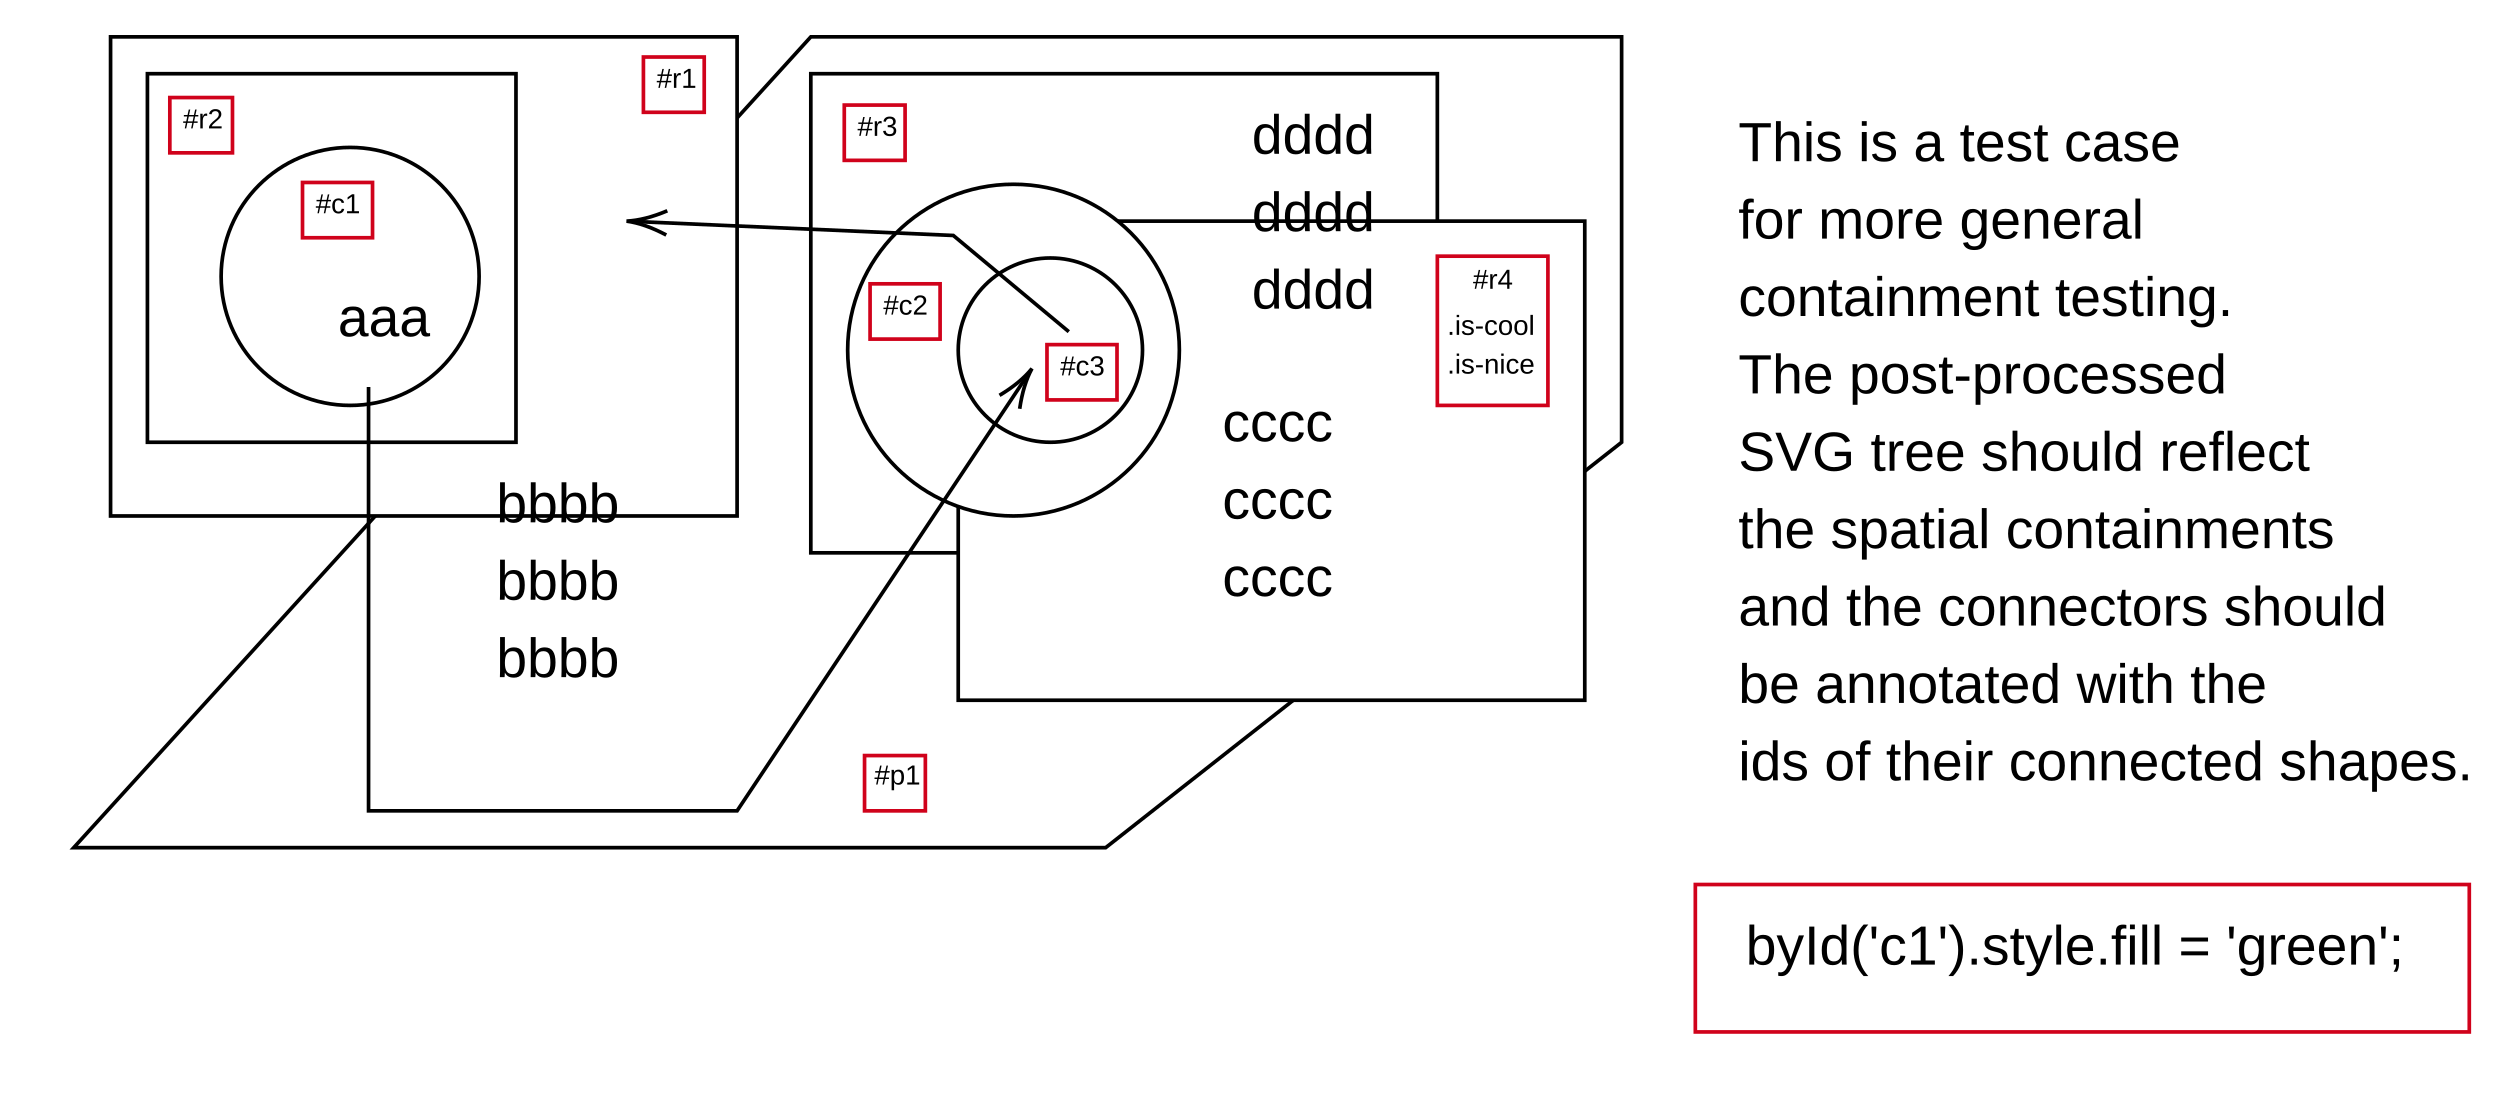
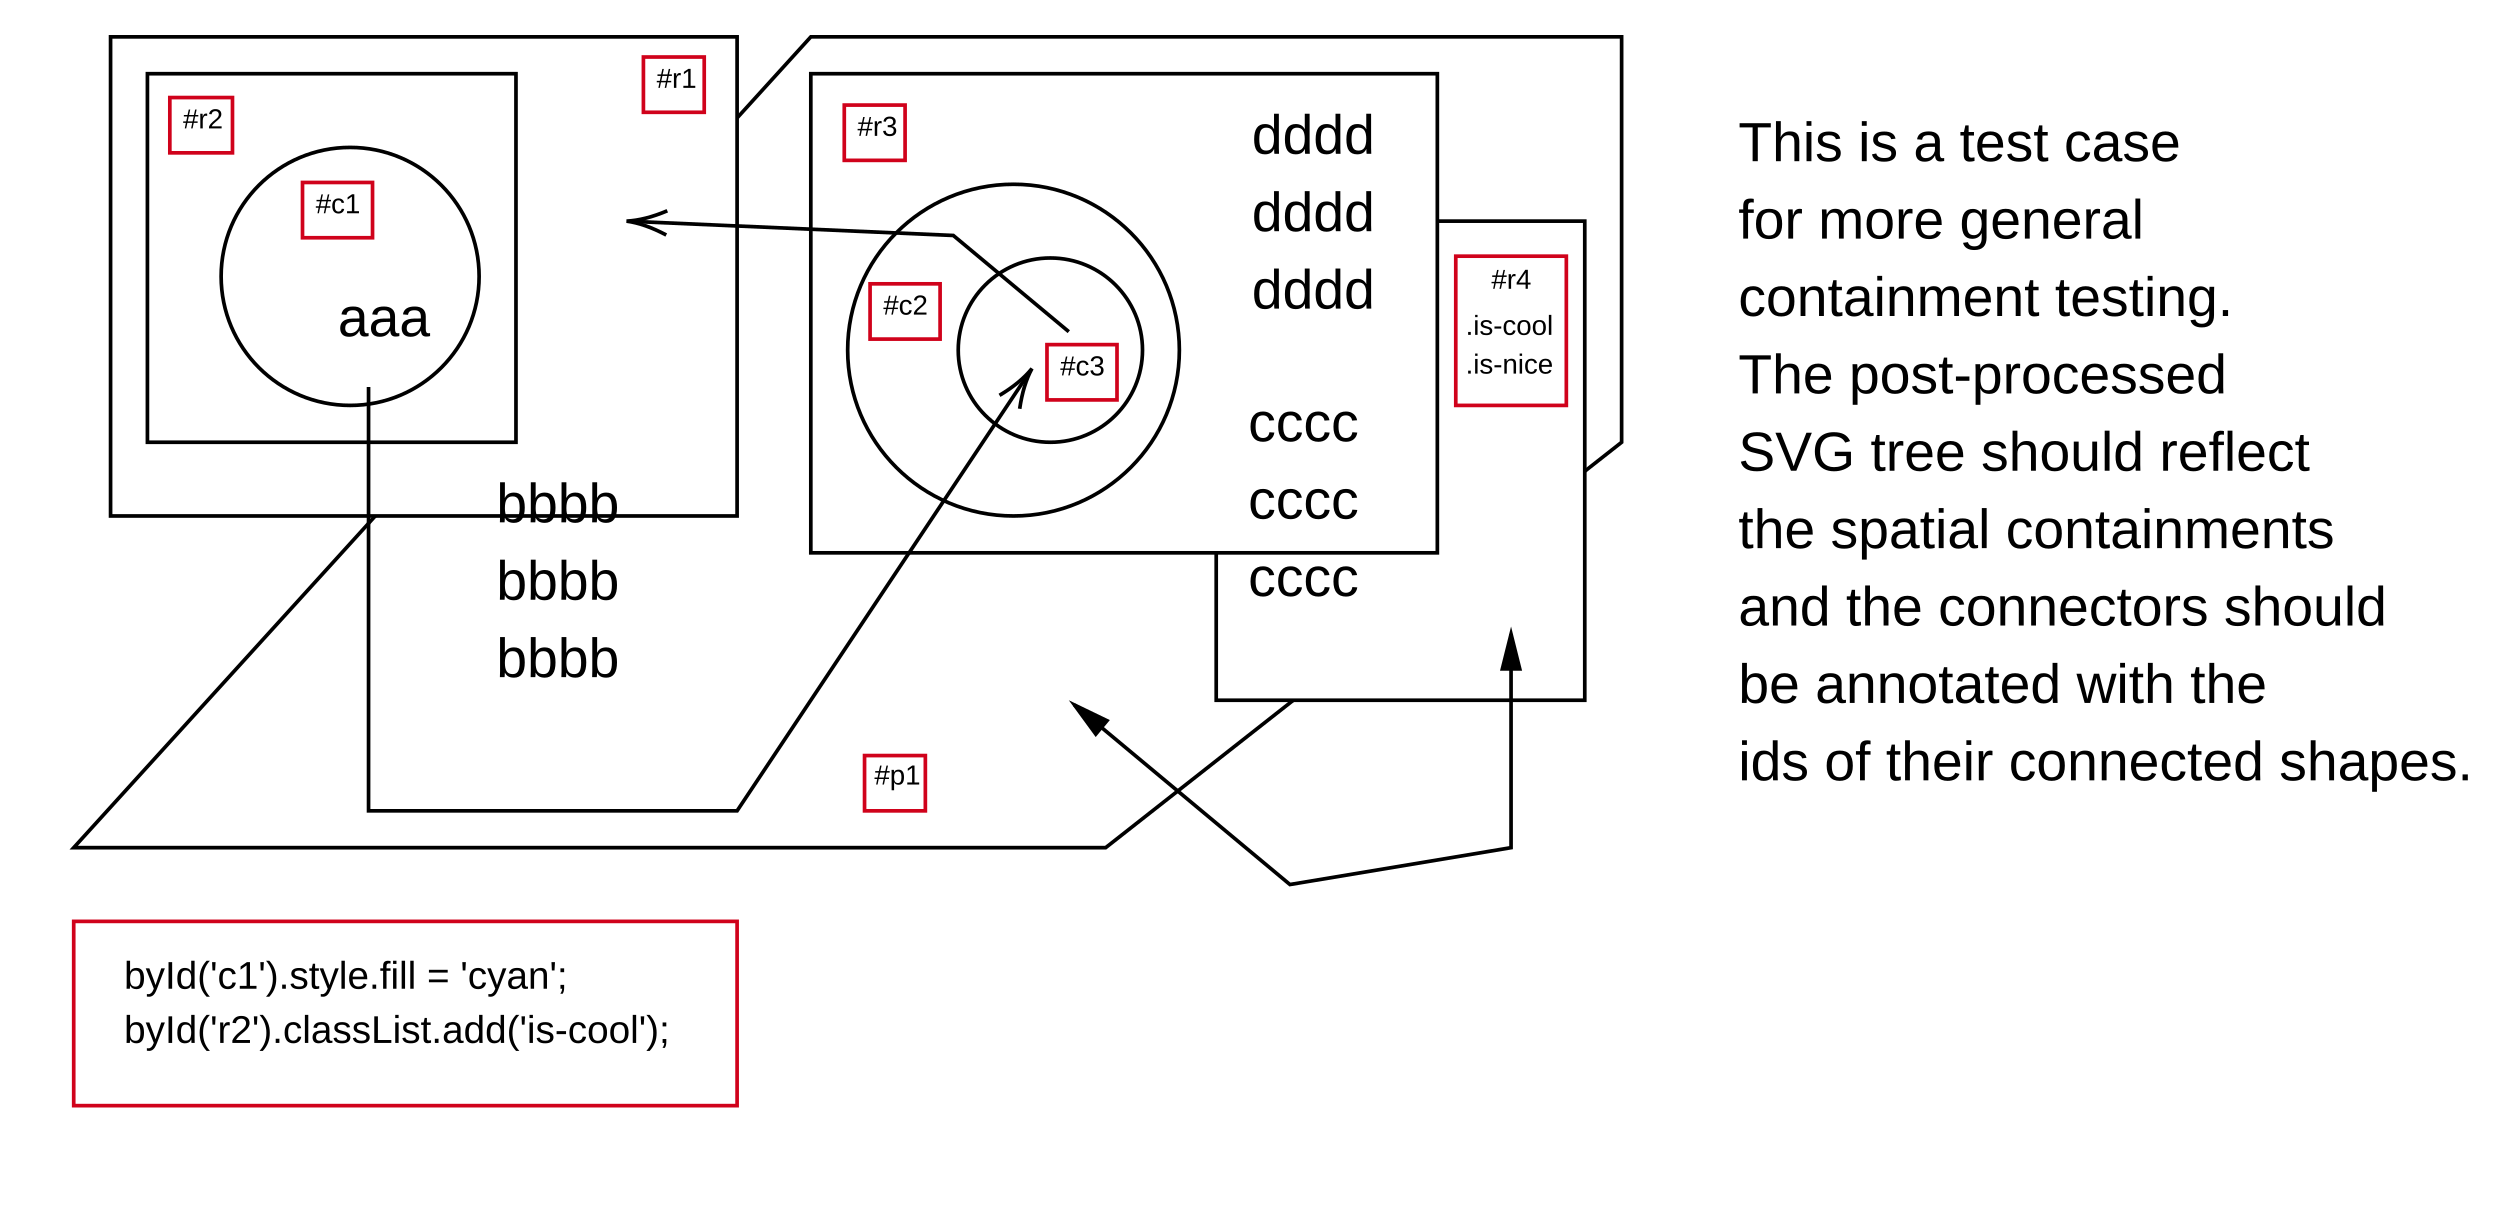
- <svg xmlns="http://www.w3.org/2000/svg" x="0" y="0" width="678.333" height="302.8" style="         width:678.333px;         height:302.8px;         background: #FFF;         fill: none; ">
+ <svg xmlns="http://www.w3.org/2000/svg" x="0" y="0" width="678.333" height="326.8" style="         width:678.333px;         height:326.8px;         background: #FFF;         fill: none; ">
  <svg class="role-diagram-draw-area">
    <g class="shapes-region" style="stroke: black; fill: none;">
      <g class="shape">
        <polygon class="real" points=" 440,10 440,120 300,230 20,230 220,10" style="stroke: rgb(0, 0, 0); stroke-width: 1px; fill: rgb(255, 255, 255); fill-opacity: 1;" />
      </g>
      <g class="composite-shape">
+         <path class="real" d=" M330,60 L430,60 L430,190 L330,190 Z" style="stroke-width: 1px; stroke: rgb(0, 0, 0); fill: rgb(255, 255, 255); fill-opacity: 1;" />
+       </g>
+       <g class="composite-shape">
        <path class="real" d=" M30,10 L200,10 L200,140 L30,140 Z" style="stroke-width: 1px; stroke: rgb(0, 0, 0); fill: rgb(255, 255, 255); fill-opacity: 1;" />
      </g>
      <g class="composite-shape">
        <path class="real" d=" M220,20 L390,20 L390,150 L220,150 Z" style="stroke-width: 1px; stroke: rgb(0, 0, 0); fill: rgb(255, 255, 255); fill-opacity: 1;" />
      </g>
      <g class="composite-shape">
        <path class="real" d=" M40,20 L140,20 L140,120 L40,120 Z" style="stroke-width: 1px; stroke: rgb(0, 0, 0); fill: rgb(255, 255, 255); fill-opacity: 1;" />
-       </g>
-       <g class="composite-shape">
-         <path class="real" d=" M260,60 L430,60 L430,190 L260,190 Z" style="stroke-width: 1px; stroke: rgb(0, 0, 0); fill: rgb(255, 255, 255); fill-opacity: 1;" />
      </g>
      <g class="composite-shape">
        <path class="real" d=" M230,95 C230,70.15 250.15,50 275,50 C299.85,50 320,70.15 320,95 C320,119.85 299.85,140 275,140 C250.15,140 230,119.85 230,95 Z" style="stroke-width: 1px; stroke: rgb(0, 0, 0); fill: rgb(255, 255, 255); fill-opacity: 1;" />
      </g>
      <g class="composite-shape">
        <path class="real" d=" M60,75 C60,55.67 75.67,40 95,40 C114.33,40 130,55.67 130,75 C130,94.33 114.33,110 95,110 C75.67,110 60,94.33 60,75 Z" style="stroke-width: 1px; stroke: rgb(0, 0, 0); fill: rgb(255, 255, 255); fill-opacity: 1;" />
      </g>
      <g class="composite-shape">
        <path class="real" d=" M260,95 C260,81.19 271.19,70 285,70 C298.81,70 310,81.19 310,95 C310,108.81 298.81,120 285,120 C271.19,120 260,108.81 260,95 Z" style="stroke-width: 1px; stroke: rgb(0, 0, 0); fill: rgb(255, 255, 255); fill-opacity: 1;" />
      </g>
      <g class="arrow-line">
        <path class="connection real" stroke-dasharray="" d="  M100,105 L100,220 L200,220 L278.89,101.66" style="stroke: rgb(0, 0, 0); stroke-width: 1px; fill: none; fill-opacity: 1;" />
        <g stroke="#000" transform="matrix(-0.5546992,0.8320509,-0.8320509,-0.5546992,280,100)" style="stroke: rgb(0, 0, 0); stroke-width: 1px;">
          <path d=" M10.93,-3.29 Q4.96,-0.45 0,0 Q4.96,0.45 10.93,3.29" />
        </g>
      </g>
      <g class="arrow-line">
        <path class="connection real" stroke-dasharray="" d="  M172,60.09 L258.66,63.89 L290,90" style="stroke: rgb(0, 0, 0); stroke-width: 1px; fill: none; fill-opacity: 1;" />
        <g stroke="#000" transform="matrix(0.9990406,0.04379375,-0.04379375,0.9990406,170,60)" style="stroke: rgb(0, 0, 0); stroke-width: 1px;">
          <path d=" M10.93,-3.29 Q4.96,-0.45 0,0 Q4.96,0.45 10.93,3.29" />
        </g>
      </g>
      <g class="composite-shape">
        <path class="real" d=" M46.08,26.47 L63.08,26.47 L63.08,41.47 L46.08,41.47 Z" style="stroke-width: 1px; stroke: rgb(208, 2, 27); stroke-opacity: 1; fill: rgb(255, 255, 255); fill-opacity: 1;" />
      </g>
      <g class="composite-shape">
        <path class="real" d=" M174.58,15.47 L191.08,15.47 L191.08,30.47 L174.58,30.47 Z" style="stroke-width: 1px; stroke: rgb(208, 2, 27); stroke-opacity: 1; fill: rgb(255, 255, 255); fill-opacity: 1;" />
      </g>
      <g class="composite-shape">
        <path class="real" d=" M82.08,49.51 L101.08,49.51 L101.08,64.51 L82.08,64.51 Z" style="stroke-width: 1px; stroke: rgb(208, 2, 27); stroke-opacity: 1; fill: rgb(255, 255, 255); fill-opacity: 1;" />
      </g>
      <g class="composite-shape">
        <path class="real" d=" M236.08,77.01 L255.08,77.01 L255.08,92.01 L236.08,92.01 Z" style="stroke-width: 1px; stroke: rgb(208, 2, 27); stroke-opacity: 1; fill: rgb(255, 255, 255); fill-opacity: 1;" />
      </g>
      <g class="composite-shape">
        <path class="real" d=" M284.08,93.51 L303.08,93.51 L303.08,108.51 L284.08,108.51 Z" style="stroke-width: 1px; stroke: rgb(208, 2, 27); stroke-opacity: 1; fill: rgb(255, 255, 255); fill-opacity: 1;" />
      </g>
      <g class="composite-shape">
        <path class="real" d=" M229.08,28.51 L245.58,28.51 L245.58,43.51 L229.08,43.51 Z" style="stroke-width: 1px; stroke: rgb(208, 2, 27); stroke-opacity: 1; fill: rgb(255, 255, 255); fill-opacity: 1;" />
      </g>
      <g class="composite-shape">
-         <path class="real" d=" M390,69.51 L420,69.51 L420,110 L390,110 Z" style="stroke-width: 1px; stroke: rgb(208, 2, 27); stroke-opacity: 1; fill: rgb(255, 255, 255); fill-opacity: 1;" />
+         <path class="real" d=" M395,69.51 L425,69.51 L425,110 L395,110 Z" style="stroke-width: 1px; stroke: rgb(208, 2, 27); stroke-opacity: 1; fill: rgb(255, 255, 255); fill-opacity: 1;" />
      </g>
      <g class="composite-shape">
        <path class="real" d=" M234.58,205.01 L251.08,205.01 L251.08,220.01 L234.58,220.01 Z" style="stroke-width: 1px; stroke: rgb(208, 2, 27); stroke-opacity: 1; fill: rgb(255, 255, 255); fill-opacity: 1;" />
      </g>
      <g class="composite-shape">
-         <path class="real" d=" M460,240 L670,240 L670,280 L460,280 Z" style="stroke-width: 1px; stroke: rgb(208, 2, 27); stroke-opacity: 1; fill: rgb(255, 255, 255); fill-opacity: 1;" />
+         <path class="real" d=" M20,250 L200,250 L200,300 L20,300 Z" style="stroke-width: 1px; stroke: rgb(208, 2, 27); stroke-opacity: 1; fill: rgb(255, 255, 255); fill-opacity: 1;" />
+       </g>
+       <g class="arrow-line">
+         <path class="connection real" stroke-dasharray="" d="  M410,172 L410,230 L350,240 L291.54,191.28" style="stroke: rgb(0, 0, 0); stroke-width: 1px; fill: none; fill-opacity: 1;" />
+         <g stroke="none" transform="matrix(0.7681718,0.6402438,-0.6402438,0.7681718,290,190)" style="stroke: none; stroke-width: 1px; fill: rgb(0, 0, 0);" fill="#000">
+           <path d=" M12,-3 L0,0 L12,3 Z" />
+         </g>
+         <g stroke="none" fill="#000" transform="matrix(6.123233995736766e-17,1,-1,6.123233995736766e-17,410,170)" style="stroke: none; fill: rgb(0, 0, 0); stroke-width: 1px;">
+           <path d=" M12,-3 L0,0 L12,3 Z" />
+         </g>
      </g>
      <g />
    </g>
    <g />
    <g />
    <g />
  </svg>
-   <svg width="677" height="301.467" style="width:677px;height:301.467px;font-family:Asana-Math, Asana;background:#FFF;">
+   <svg width="677" height="325.467" style="width:677px;height:325.467px;font-family:Asana-Math, Asana;background:#FFF;">
    <g>
      <g>
        <g>
          <text x="134.667" y="131.827" style="white-space:pre;stroke:none;fill:rgb(0,0,0);fill-opacity:1;font-size:15px;font-family:Arial, Helvetica, sans-serif;font-weight:400;font-style:normal;dominant-baseline:text-before-edge;text-decoration:none;">bbbb</text>
        </g>
      </g>
      <g>
        <g>
          <text x="134.667" y="152.827" style="white-space:pre;stroke:none;fill:rgb(0,0,0);fill-opacity:1;font-size:15px;font-family:Arial, Helvetica, sans-serif;font-weight:400;font-style:normal;dominant-baseline:text-before-edge;text-decoration:none;">bbbb</text>
        </g>
      </g>
      <g>
        <g>
          <text x="134.667" y="173.827" style="white-space:pre;stroke:none;fill:rgb(0,0,0);fill-opacity:1;font-size:15px;font-family:Arial, Helvetica, sans-serif;font-weight:400;font-style:normal;dominant-baseline:text-before-edge;text-decoration:none;">bbbb</text>
        </g>
      </g>
    </g>
    <g>
      <g>
        <g>
-           <text x="331.667" y="109.827" style="white-space:pre;stroke:none;fill:rgb(0,0,0);fill-opacity:1;font-size:15px;font-family:Arial, Helvetica, sans-serif;font-weight:400;font-style:normal;dominant-baseline:text-before-edge;text-decoration:none;">cccc</text>
-         </g>
-       </g>
-       <g>
-         <g>
-           <text x="331.667" y="130.827" style="white-space:pre;stroke:none;fill:rgb(0,0,0);fill-opacity:1;font-size:15px;font-family:Arial, Helvetica, sans-serif;font-weight:400;font-style:normal;dominant-baseline:text-before-edge;text-decoration:none;">cccc</text>
-         </g>
-       </g>
-       <g>
-         <g>
-           <text x="331.667" y="151.827" style="white-space:pre;stroke:none;fill:rgb(0,0,0);fill-opacity:1;font-size:15px;font-family:Arial, Helvetica, sans-serif;font-weight:400;font-style:normal;dominant-baseline:text-before-edge;text-decoration:none;">cccc</text>
+           <text x="338.667" y="109.827" style="white-space:pre;stroke:none;fill:rgb(0,0,0);fill-opacity:1;font-size:15px;font-family:Arial, Helvetica, sans-serif;font-weight:400;font-style:normal;dominant-baseline:text-before-edge;text-decoration:none;">cccc</text>
+         </g>
+       </g>
+       <g>
+         <g>
+           <text x="338.667" y="130.827" style="white-space:pre;stroke:none;fill:rgb(0,0,0);fill-opacity:1;font-size:15px;font-family:Arial, Helvetica, sans-serif;font-weight:400;font-style:normal;dominant-baseline:text-before-edge;text-decoration:none;">cccc</text>
+         </g>
+       </g>
+       <g>
+         <g>
+           <text x="338.667" y="151.827" style="white-space:pre;stroke:none;fill:rgb(0,0,0);fill-opacity:1;font-size:15px;font-family:Arial, Helvetica, sans-serif;font-weight:400;font-style:normal;dominant-baseline:text-before-edge;text-decoration:none;">cccc</text>
        </g>
      </g>
    </g>
    <g>
      <g>
        <g>
          <text x="339.667" y="31.827" style="white-space:pre;stroke:none;fill:rgb(0,0,0);fill-opacity:1;font-size:15px;font-family:Arial, Helvetica, sans-serif;font-weight:400;font-style:normal;dominant-baseline:text-before-edge;text-decoration:none;">dddd</text>
        </g>
      </g>
      <g>
        <g>
          <text x="339.667" y="52.827" style="white-space:pre;stroke:none;fill:rgb(0,0,0);fill-opacity:1;font-size:15px;font-family:Arial, Helvetica, sans-serif;font-weight:400;font-style:normal;dominant-baseline:text-before-edge;text-decoration:none;">dddd</text>
        </g>
      </g>
      <g>
        <g>
          <text x="339.667" y="73.827" style="white-space:pre;stroke:none;fill:rgb(0,0,0);fill-opacity:1;font-size:15px;font-family:Arial, Helvetica, sans-serif;font-weight:400;font-style:normal;dominant-baseline:text-before-edge;text-decoration:none;">dddd</text>
        </g>
      </g>
    </g>
    <g>
      <g>
        <g>
          <text x="91.667" y="81.333" style="white-space:pre;stroke:none;fill:rgb(0,0,0);fill-opacity:1;font-size:15px;font-family:Arial, Helvetica, sans-serif;font-weight:400;font-style:normal;dominant-baseline:text-before-edge;text-decoration:none;">aaa</text>
        </g>
      </g>
    </g>
    <g>
      <g>
        <g>
          <text x="471.667" y="33.827" style="white-space:pre;stroke:none;fill:rgb(0,0,0);fill-opacity:1;font-size:15px;font-family:Arial, Helvetica, sans-serif;font-weight:400;font-style:normal;dominant-baseline:text-before-edge;text-decoration:none;">This is a test case</text>
        </g>
      </g>
      <g>
        <g>
          <text x="471.667" y="54.827" style="white-space:pre;stroke:none;fill:rgb(0,0,0);fill-opacity:1;font-size:15px;font-family:Arial, Helvetica, sans-serif;font-weight:400;font-style:normal;dominant-baseline:text-before-edge;text-decoration:none;">for more general</text>
        </g>
      </g>
      <g>
        <g>
          <text x="471.667" y="75.827" style="white-space:pre;stroke:none;fill:rgb(0,0,0);fill-opacity:1;font-size:15px;font-family:Arial, Helvetica, sans-serif;font-weight:400;font-style:normal;dominant-baseline:text-before-edge;text-decoration:none;">containment testing.</text>
        </g>
      </g>
      <g>
        <g>
          <text x="471.667" y="96.827" style="white-space:pre;stroke:none;fill:rgb(0,0,0);fill-opacity:1;font-size:15px;font-family:Arial, Helvetica, sans-serif;font-weight:400;font-style:normal;dominant-baseline:text-before-edge;text-decoration:none;">The post-processed</text>
        </g>
      </g>
      <g>
        <g>
          <text x="471.667" y="117.827" style="white-space:pre;stroke:none;fill:rgb(0,0,0);fill-opacity:1;font-size:15px;font-family:Arial, Helvetica, sans-serif;font-weight:400;font-style:normal;dominant-baseline:text-before-edge;text-decoration:none;">SVG tree should reflect</text>
        </g>
      </g>
      <g>
        <g>
          <text x="471.667" y="138.827" style="white-space:pre;stroke:none;fill:rgb(0,0,0);fill-opacity:1;font-size:15px;font-family:Arial, Helvetica, sans-serif;font-weight:400;font-style:normal;dominant-baseline:text-before-edge;text-decoration:none;">the spatial containments</text>
        </g>
      </g>
      <g>
        <g>
          <text x="471.667" y="159.827" style="white-space:pre;stroke:none;fill:rgb(0,0,0);fill-opacity:1;font-size:15px;font-family:Arial, Helvetica, sans-serif;font-weight:400;font-style:normal;dominant-baseline:text-before-edge;text-decoration:none;">and the connectors should</text>
        </g>
      </g>
      <g>
        <g>
          <text x="471.667" y="180.827" style="white-space:pre;stroke:none;fill:rgb(0,0,0);fill-opacity:1;font-size:15px;font-family:Arial, Helvetica, sans-serif;font-weight:400;font-style:normal;dominant-baseline:text-before-edge;text-decoration:none;">be annotated with the</text>
        </g>
      </g>
      <g>
        <g>
          <text x="471.667" y="201.827" style="white-space:pre;stroke:none;fill:rgb(0,0,0);fill-opacity:1;font-size:15px;font-family:Arial, Helvetica, sans-serif;font-weight:400;font-style:normal;dominant-baseline:text-before-edge;text-decoration:none;">ids of their connected shapes.</text>
        </g>
      </g>
    </g>
    <g>
      <g>
        <g>
          <text x="49.667" y="29.88" style="white-space:pre;stroke:none;fill:rgb(0,0,0);fill-opacity:1;font-size:7.5px;font-family:Arial, Helvetica, sans-serif;font-weight:400;font-style:normal;dominant-baseline:text-before-edge;text-decoration:none;">#r2</text>
        </g>
      </g>
    </g>
    <g>
      <g>
        <g>
          <text x="178.173" y="18.88" style="white-space:pre;stroke:none;fill:rgb(0,0,0);fill-opacity:1;font-size:7.5px;font-family:Arial, Helvetica, sans-serif;font-weight:400;font-style:normal;dominant-baseline:text-before-edge;text-decoration:none;">#r1</text>
        </g>
      </g>
    </g>
    <g>
      <g>
        <g>
          <text x="85.667" y="52.907" style="white-space:pre;stroke:none;fill:rgb(0,0,0);fill-opacity:1;font-size:7.5px;font-family:Arial, Helvetica, sans-serif;font-weight:400;font-style:normal;dominant-baseline:text-before-edge;text-decoration:none;">#c1</text>
        </g>
      </g>
    </g>
    <g>
      <g>
        <g>
          <text x="239.667" y="80.413" style="white-space:pre;stroke:none;fill:rgb(0,0,0);fill-opacity:1;font-size:7.5px;font-family:Arial, Helvetica, sans-serif;font-weight:400;font-style:normal;dominant-baseline:text-before-edge;text-decoration:none;">#c2</text>
        </g>
      </g>
    </g>
    <g>
      <g>
        <g>
          <text x="287.667" y="96.907" style="white-space:pre;stroke:none;fill:rgb(0,0,0);fill-opacity:1;font-size:7.5px;font-family:Arial, Helvetica, sans-serif;font-weight:400;font-style:normal;dominant-baseline:text-before-edge;text-decoration:none;">#c3</text>
        </g>
      </g>
    </g>
    <g>
      <g>
        <g>
          <text x="232.667" y="31.907" style="white-space:pre;stroke:none;fill:rgb(0,0,0);fill-opacity:1;font-size:7.5px;font-family:Arial, Helvetica, sans-serif;font-weight:400;font-style:normal;dominant-baseline:text-before-edge;text-decoration:none;">#r3</text>
        </g>
      </g>
    </g>
    <g>
      <g>
        <g>
-           <text x="399.667" y="73.413" style="white-space:pre;stroke:none;fill:rgb(0,0,0);fill-opacity:1;font-size:7.5px;font-family:Arial, Helvetica, sans-serif;font-weight:400;font-style:normal;dominant-baseline:text-before-edge;text-decoration:none;">#r4</text>
+           <text x="404.667" y="73.413" style="white-space:pre;stroke:none;fill:rgb(0,0,0);fill-opacity:1;font-size:7.5px;font-family:Arial, Helvetica, sans-serif;font-weight:400;font-style:normal;dominant-baseline:text-before-edge;text-decoration:none;">#r4</text>
        </g>
      </g>
    </g>
    <g>
      <g>
        <g>
          <text x="237.253" y="207.907" style="white-space:pre;stroke:none;fill:rgb(0,0,0);fill-opacity:1;font-size:7.5px;font-family:Arial, Helvetica, sans-serif;font-weight:400;font-style:normal;dominant-baseline:text-before-edge;text-decoration:none;">#p1</text>
        </g>
      </g>
    </g>
    <g>
      <g>
        <g>
-           <text x="473.667" y="251.827" style="white-space:pre;stroke:none;fill:rgb(0,0,0);fill-opacity:1;font-size:15px;font-family:Arial, Helvetica, sans-serif;font-weight:400;font-style:normal;dominant-baseline:text-before-edge;text-decoration:none;">byId('c1').style.fill = 'green';</text>
-         </g>
-       </g>
-     </g>
-     <g>
-       <g>
-         <g>
-           <text x="392.667" y="85.907" style="white-space:pre;stroke:none;fill:rgb(0,0,0);fill-opacity:1;font-size:7.5px;font-family:Arial, Helvetica, sans-serif;font-weight:400;font-style:normal;dominant-baseline:text-before-edge;text-decoration:none;">.is-cool</text>
-         </g>
-       </g>
-       <g>
-         <g>
-           <text x="392.667" y="96.413" style="white-space:pre;stroke:none;fill:rgb(0,0,0);fill-opacity:1;font-size:7.5px;font-family:Arial, Helvetica, sans-serif;font-weight:400;font-style:normal;dominant-baseline:text-before-edge;text-decoration:none;">.is-nice</text>
+           <text x="33.667" y="261.347" style="white-space:pre;stroke:none;fill:rgb(0,0,0);fill-opacity:1;font-size:10.5px;font-family:Arial, Helvetica, sans-serif;font-weight:400;font-style:normal;dominant-baseline:text-before-edge;text-decoration:none;">byId('c1').style.fill = 'cyan';</text>
+         </g>
+       </g>
+       <g>
+         <g>
+           <text x="33.667" y="276.04" style="white-space:pre;stroke:none;fill:rgb(0,0,0);fill-opacity:1;font-size:10.5px;font-family:Arial, Helvetica, sans-serif;font-weight:400;font-style:normal;dominant-baseline:text-before-edge;text-decoration:none;">byId('r2').classList.add('is-cool');</text>
+         </g>
+       </g>
+     </g>
+     <g>
+       <g>
+         <g>
+           <text x="397.667" y="85.907" style="white-space:pre;stroke:none;fill:rgb(0,0,0);fill-opacity:1;font-size:7.5px;font-family:Arial, Helvetica, sans-serif;font-weight:400;font-style:normal;dominant-baseline:text-before-edge;text-decoration:none;">.is-cool</text>
+         </g>
+       </g>
+       <g>
+         <g>
+           <text x="397.667" y="96.413" style="white-space:pre;stroke:none;fill:rgb(0,0,0);fill-opacity:1;font-size:7.5px;font-family:Arial, Helvetica, sans-serif;font-weight:400;font-style:normal;dominant-baseline:text-before-edge;text-decoration:none;">.is-nice</text>
        </g>
      </g>
    </g>
  </svg>
</svg>
